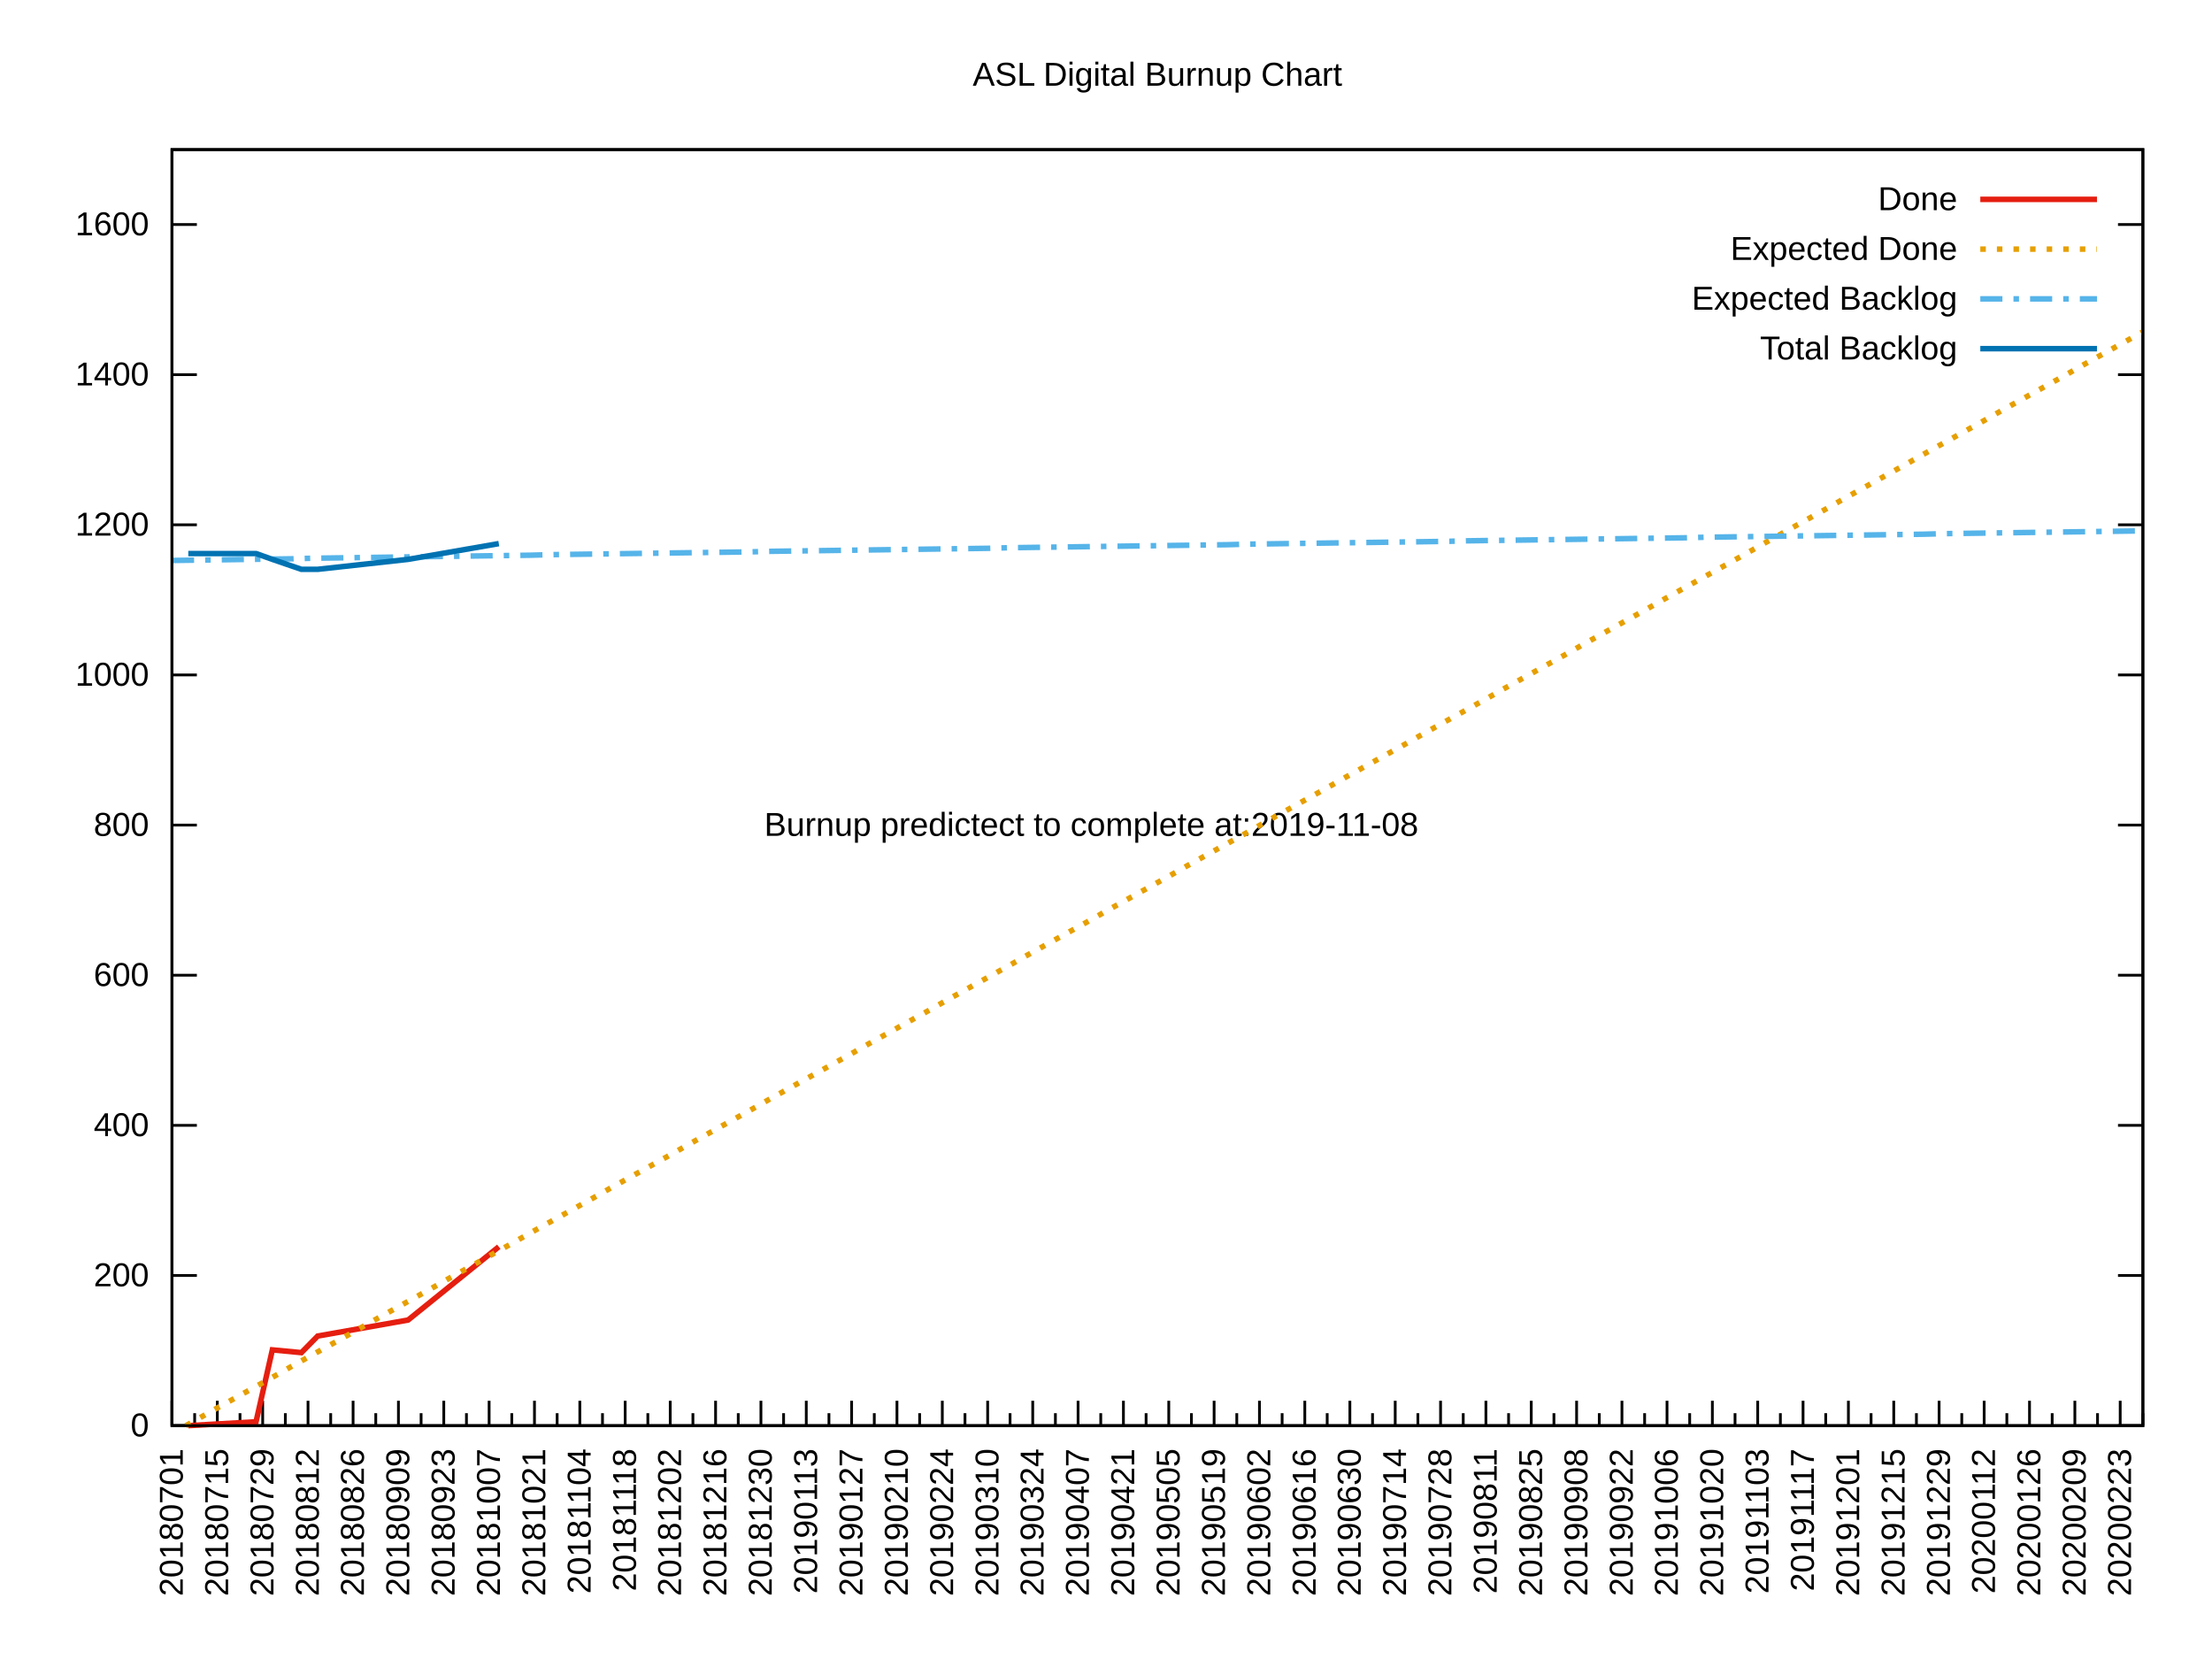
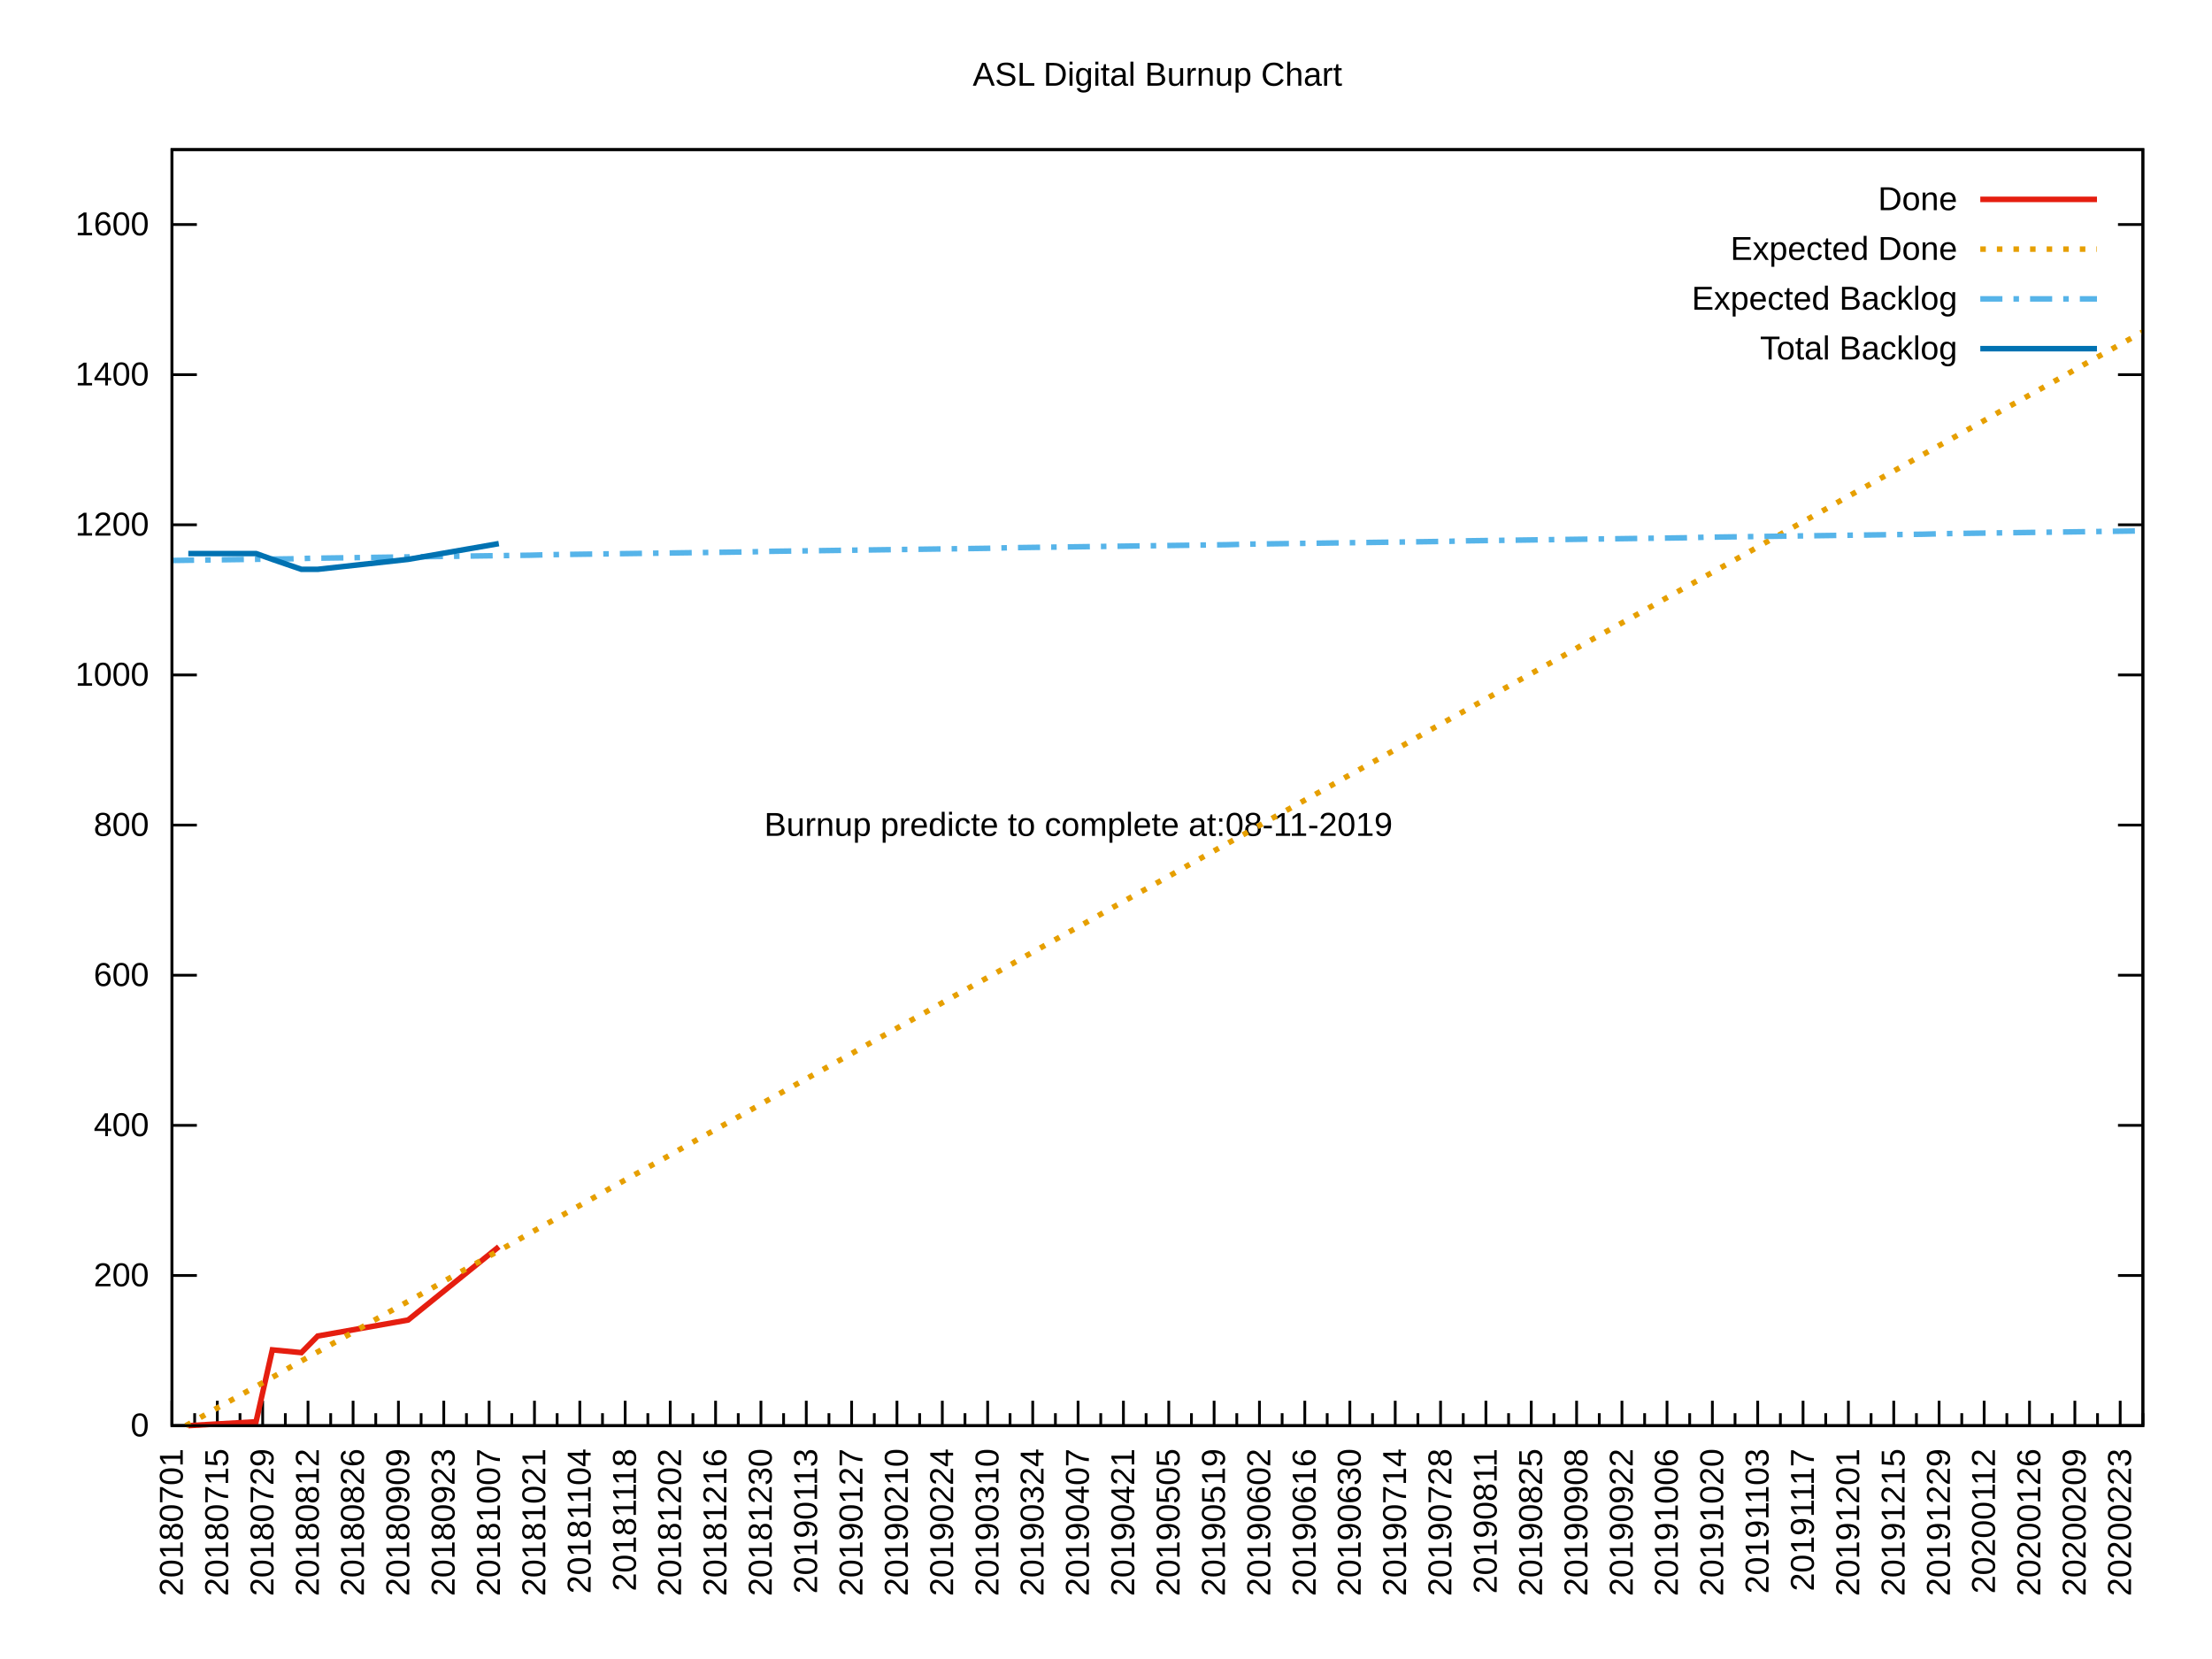
<svg xmlns="http://www.w3.org/2000/svg" xmlns:xlink="http://www.w3.org/1999/xlink" width="800" height="600" viewBox="0 0 800 600">
  <g id="gnuplot_canvas">
    <rect x="0" y="0" width="800" height="600" fill="none" />
    <defs>
      <circle id="gpDot" r="0.5" stroke-width="0.5" />
      <path id="gpPt0" stroke-width="0.222" stroke="currentColor" d="M-1,0 h2 M0,-1 v2" />
      <path id="gpPt1" stroke-width="0.222" stroke="currentColor" d="M-1,-1 L1,1 M1,-1 L-1,1" />
      <path id="gpPt2" stroke-width="0.222" stroke="currentColor" d="M-1,0 L1,0 M0,-1 L0,1 M-1,-1 L1,1 M-1,1 L1,-1" />
      <rect id="gpPt3" stroke-width="0.222" stroke="currentColor" x="-1" y="-1" width="2" height="2" />
      <rect id="gpPt4" stroke-width="0.222" stroke="currentColor" fill="currentColor" x="-1" y="-1" width="2" height="2" />
      <circle id="gpPt5" stroke-width="0.222" stroke="currentColor" cx="0" cy="0" r="1" />
      <use xlink:href="#gpPt5" id="gpPt6" fill="currentColor" stroke="none" />
      <path id="gpPt7" stroke-width="0.222" stroke="currentColor" d="M0,-1.33 L-1.33,0.67 L1.33,0.67 z" />
      <use xlink:href="#gpPt7" id="gpPt8" fill="currentColor" stroke="none" />
      <use xlink:href="#gpPt7" id="gpPt9" stroke="currentColor" transform="rotate(180)" />
      <use xlink:href="#gpPt9" id="gpPt10" fill="currentColor" stroke="none" />
      <use xlink:href="#gpPt3" id="gpPt11" stroke="currentColor" transform="rotate(45)" />
      <use xlink:href="#gpPt11" id="gpPt12" fill="currentColor" stroke="none" />
      <path id="gpPt13" stroke-width="0.222" stroke="currentColor" d="M0,1.330 L1.265,0.411 L0.782,-1.067 L-0.782,-1.076 L-1.265,0.411 z" />
      <use xlink:href="#gpPt13" id="gpPt14" fill="currentColor" stroke="none" />
      <filter id="textbox" filterUnits="objectBoundingBox" x="0" y="0" height="1" width="1">
        <feFlood flood-color="white" flood-opacity="1" result="bgnd" />
        <feComposite in="SourceGraphic" in2="bgnd" operator="atop" />
      </filter>
      <filter id="greybox" filterUnits="objectBoundingBox" x="0" y="0" height="1" width="1">
        <feFlood flood-color="lightgrey" flood-opacity="1" result="grey" />
        <feComposite in="SourceGraphic" in2="grey" operator="atop" />
      </filter>
    </defs>
    <g fill="none" color="white" stroke="currentColor" stroke-width="1.00" stroke-linecap="butt" stroke-linejoin="miter">
</g>
    <g fill="none" color="black" stroke="currentColor" stroke-width="1.00" stroke-linecap="butt" stroke-linejoin="miter">
      <path stroke="black" d="M62.2,515.6 L71.2,515.6 M775.0,515.6 L766.0,515.6  " />
      <g transform="translate(53.9,519.5)" stroke="none" fill="black" font-family="Arial" font-size="12.00" text-anchor="end">
        <text>
          <tspan font-family="Arial"> 0</tspan>
        </text>
      </g>
    </g>
    <g fill="none" color="black" stroke="currentColor" stroke-width="1.00" stroke-linecap="butt" stroke-linejoin="miter">
      <path stroke="black" d="M62.2,461.3 L71.2,461.3 M775.0,461.3 L766.0,461.3  " />
      <g transform="translate(53.9,465.2)" stroke="none" fill="black" font-family="Arial" font-size="12.00" text-anchor="end">
        <text>
          <tspan font-family="Arial"> 200</tspan>
        </text>
      </g>
    </g>
    <g fill="none" color="black" stroke="currentColor" stroke-width="1.00" stroke-linecap="butt" stroke-linejoin="miter">
      <path stroke="black" d="M62.2,407.0 L71.2,407.0 M775.0,407.0 L766.0,407.0  " />
      <g transform="translate(53.9,410.9)" stroke="none" fill="black" font-family="Arial" font-size="12.00" text-anchor="end">
        <text>
          <tspan font-family="Arial"> 400</tspan>
        </text>
      </g>
    </g>
    <g fill="none" color="black" stroke="currentColor" stroke-width="1.00" stroke-linecap="butt" stroke-linejoin="miter">
      <path stroke="black" d="M62.2,352.7 L71.2,352.7 M775.0,352.7 L766.0,352.7  " />
      <g transform="translate(53.9,356.6)" stroke="none" fill="black" font-family="Arial" font-size="12.00" text-anchor="end">
        <text>
          <tspan font-family="Arial"> 600</tspan>
        </text>
      </g>
    </g>
    <g fill="none" color="black" stroke="currentColor" stroke-width="1.00" stroke-linecap="butt" stroke-linejoin="miter">
      <path stroke="black" d="M62.2,298.4 L71.2,298.4 M775.0,298.4 L766.0,298.4  " />
      <g transform="translate(53.9,302.3)" stroke="none" fill="black" font-family="Arial" font-size="12.00" text-anchor="end">
        <text>
          <tspan font-family="Arial"> 800</tspan>
        </text>
      </g>
    </g>
    <g fill="none" color="black" stroke="currentColor" stroke-width="1.00" stroke-linecap="butt" stroke-linejoin="miter">
      <path stroke="black" d="M62.2,244.1 L71.2,244.1 M775.0,244.1 L766.0,244.1  " />
      <g transform="translate(53.9,248.0)" stroke="none" fill="black" font-family="Arial" font-size="12.00" text-anchor="end">
        <text>
          <tspan font-family="Arial"> 1000</tspan>
        </text>
      </g>
    </g>
    <g fill="none" color="black" stroke="currentColor" stroke-width="1.00" stroke-linecap="butt" stroke-linejoin="miter">
      <path stroke="black" d="M62.2,189.8 L71.2,189.8 M775.0,189.8 L766.0,189.8  " />
      <g transform="translate(53.9,193.7)" stroke="none" fill="black" font-family="Arial" font-size="12.00" text-anchor="end">
        <text>
          <tspan font-family="Arial"> 1200</tspan>
        </text>
      </g>
    </g>
    <g fill="none" color="black" stroke="currentColor" stroke-width="1.00" stroke-linecap="butt" stroke-linejoin="miter">
      <path stroke="black" d="M62.2,135.5 L71.2,135.5 M775.0,135.5 L766.0,135.5  " />
      <g transform="translate(53.9,139.4)" stroke="none" fill="black" font-family="Arial" font-size="12.00" text-anchor="end">
        <text>
          <tspan font-family="Arial"> 1400</tspan>
        </text>
      </g>
    </g>
    <g fill="none" color="black" stroke="currentColor" stroke-width="1.00" stroke-linecap="butt" stroke-linejoin="miter">
      <path stroke="black" d="M62.2,81.2 L71.2,81.2 M775.0,81.2 L766.0,81.2  " />
      <g transform="translate(53.9,85.1)" stroke="none" fill="black" font-family="Arial" font-size="12.00" text-anchor="end">
        <text>
          <tspan font-family="Arial"> 1600</tspan>
        </text>
      </g>
    </g>
    <g fill="none" color="black" stroke="currentColor" stroke-width="1.00" stroke-linecap="butt" stroke-linejoin="miter">
      <path stroke="black" d="M62.2,515.6 L62.2,506.6  " />
      <g transform="translate(66.1,523.9) rotate(270)" stroke="none" fill="black" font-family="Arial" font-size="12.00" text-anchor="end">
        <text>
          <tspan font-family="Arial">20180701</tspan>
        </text>
      </g>
    </g>
    <g fill="none" color="black" stroke="currentColor" stroke-width="1.00" stroke-linecap="butt" stroke-linejoin="miter">
      <path stroke="black" d="M70.4,515.6 L70.4,511.1 M78.6,515.6 L78.6,506.6  " />
      <g transform="translate(82.5,523.9) rotate(270)" stroke="none" fill="black" font-family="Arial" font-size="12.00" text-anchor="end">
        <text>
          <tspan font-family="Arial">20180715</tspan>
        </text>
      </g>
    </g>
    <g fill="none" color="black" stroke="currentColor" stroke-width="1.00" stroke-linecap="butt" stroke-linejoin="miter">
      <path stroke="black" d="M86.8,515.6 L86.8,511.1 M95.0,515.6 L95.0,506.6  " />
      <g transform="translate(98.9,523.9) rotate(270)" stroke="none" fill="black" font-family="Arial" font-size="12.00" text-anchor="end">
        <text>
          <tspan font-family="Arial">20180729</tspan>
        </text>
      </g>
    </g>
    <g fill="none" color="black" stroke="currentColor" stroke-width="1.00" stroke-linecap="butt" stroke-linejoin="miter">
      <path stroke="black" d="M103.2,515.6 L103.2,511.1 M111.4,515.6 L111.4,506.6  " />
      <g transform="translate(115.3,523.9) rotate(270)" stroke="none" fill="black" font-family="Arial" font-size="12.00" text-anchor="end">
        <text>
          <tspan font-family="Arial">20180812</tspan>
        </text>
      </g>
    </g>
    <g fill="none" color="black" stroke="currentColor" stroke-width="1.00" stroke-linecap="butt" stroke-linejoin="miter">
      <path stroke="black" d="M119.6,515.6 L119.6,511.1 M127.7,515.6 L127.7,506.6  " />
      <g transform="translate(131.6,523.9) rotate(270)" stroke="none" fill="black" font-family="Arial" font-size="12.00" text-anchor="end">
        <text>
          <tspan font-family="Arial">20180826</tspan>
        </text>
      </g>
    </g>
    <g fill="none" color="black" stroke="currentColor" stroke-width="1.00" stroke-linecap="butt" stroke-linejoin="miter">
      <path stroke="black" d="M135.9,515.6 L135.9,511.1 M144.1,515.6 L144.1,506.6  " />
      <g transform="translate(148.0,523.9) rotate(270)" stroke="none" fill="black" font-family="Arial" font-size="12.00" text-anchor="end">
        <text>
          <tspan font-family="Arial">20180909</tspan>
        </text>
      </g>
    </g>
    <g fill="none" color="black" stroke="currentColor" stroke-width="1.00" stroke-linecap="butt" stroke-linejoin="miter">
      <path stroke="black" d="M152.3,515.6 L152.3,511.1 M160.5,515.6 L160.5,506.6  " />
      <g transform="translate(164.4,523.9) rotate(270)" stroke="none" fill="black" font-family="Arial" font-size="12.00" text-anchor="end">
        <text>
          <tspan font-family="Arial">20180923</tspan>
        </text>
      </g>
    </g>
    <g fill="none" color="black" stroke="currentColor" stroke-width="1.00" stroke-linecap="butt" stroke-linejoin="miter">
      <path stroke="black" d="M168.7,515.6 L168.7,511.1 M176.9,515.6 L176.9,506.6  " />
      <g transform="translate(180.8,523.9) rotate(270)" stroke="none" fill="black" font-family="Arial" font-size="12.00" text-anchor="end">
        <text>
          <tspan font-family="Arial">20181007</tspan>
        </text>
      </g>
    </g>
    <g fill="none" color="black" stroke="currentColor" stroke-width="1.00" stroke-linecap="butt" stroke-linejoin="miter">
      <path stroke="black" d="M185.1,515.6 L185.1,511.1 M193.3,515.6 L193.3,506.6  " />
      <g transform="translate(197.2,523.9) rotate(270)" stroke="none" fill="black" font-family="Arial" font-size="12.00" text-anchor="end">
        <text>
          <tspan font-family="Arial">20181021</tspan>
        </text>
      </g>
    </g>
    <g fill="none" color="black" stroke="currentColor" stroke-width="1.00" stroke-linecap="butt" stroke-linejoin="miter">
      <path stroke="black" d="M201.5,515.6 L201.5,511.1 M209.7,515.6 L209.7,506.6  " />
      <g transform="translate(213.6,523.9) rotate(270)" stroke="none" fill="black" font-family="Arial" font-size="12.00" text-anchor="end">
        <text>
          <tspan font-family="Arial">20181104</tspan>
        </text>
      </g>
    </g>
    <g fill="none" color="black" stroke="currentColor" stroke-width="1.00" stroke-linecap="butt" stroke-linejoin="miter">
      <path stroke="black" d="M217.9,515.6 L217.9,511.1 M226.1,515.6 L226.1,506.6  " />
      <g transform="translate(230.0,523.9) rotate(270)" stroke="none" fill="black" font-family="Arial" font-size="12.00" text-anchor="end">
        <text>
          <tspan font-family="Arial">20181118</tspan>
        </text>
      </g>
    </g>
    <g fill="none" color="black" stroke="currentColor" stroke-width="1.00" stroke-linecap="butt" stroke-linejoin="miter">
      <path stroke="black" d="M234.3,515.6 L234.3,511.1 M242.4,515.6 L242.4,506.6  " />
      <g transform="translate(246.3,523.9) rotate(270)" stroke="none" fill="black" font-family="Arial" font-size="12.00" text-anchor="end">
        <text>
          <tspan font-family="Arial">20181202</tspan>
        </text>
      </g>
    </g>
    <g fill="none" color="black" stroke="currentColor" stroke-width="1.00" stroke-linecap="butt" stroke-linejoin="miter">
      <path stroke="black" d="M250.6,515.6 L250.6,511.1 M258.8,515.6 L258.8,506.6  " />
      <g transform="translate(262.7,523.9) rotate(270)" stroke="none" fill="black" font-family="Arial" font-size="12.00" text-anchor="end">
        <text>
          <tspan font-family="Arial">20181216</tspan>
        </text>
      </g>
    </g>
    <g fill="none" color="black" stroke="currentColor" stroke-width="1.00" stroke-linecap="butt" stroke-linejoin="miter">
      <path stroke="black" d="M267.0,515.6 L267.0,511.1 M275.2,515.6 L275.2,506.6  " />
      <g transform="translate(279.1,523.9) rotate(270)" stroke="none" fill="black" font-family="Arial" font-size="12.00" text-anchor="end">
        <text>
          <tspan font-family="Arial">20181230</tspan>
        </text>
      </g>
    </g>
    <g fill="none" color="black" stroke="currentColor" stroke-width="1.00" stroke-linecap="butt" stroke-linejoin="miter">
      <path stroke="black" d="M283.4,515.6 L283.4,511.1 M291.6,515.6 L291.6,506.6  " />
      <g transform="translate(295.5,523.9) rotate(270)" stroke="none" fill="black" font-family="Arial" font-size="12.00" text-anchor="end">
        <text>
          <tspan font-family="Arial">20190113</tspan>
        </text>
      </g>
    </g>
    <g fill="none" color="black" stroke="currentColor" stroke-width="1.00" stroke-linecap="butt" stroke-linejoin="miter">
      <path stroke="black" d="M299.8,515.6 L299.8,511.1 M308.0,515.6 L308.0,506.6  " />
      <g transform="translate(311.9,523.9) rotate(270)" stroke="none" fill="black" font-family="Arial" font-size="12.00" text-anchor="end">
        <text>
          <tspan font-family="Arial">20190127</tspan>
        </text>
      </g>
    </g>
    <g fill="none" color="black" stroke="currentColor" stroke-width="1.00" stroke-linecap="butt" stroke-linejoin="miter">
      <path stroke="black" d="M316.2,515.6 L316.2,511.1 M324.4,515.6 L324.4,506.6  " />
      <g transform="translate(328.3,523.9) rotate(270)" stroke="none" fill="black" font-family="Arial" font-size="12.00" text-anchor="end">
        <text>
          <tspan font-family="Arial">20190210</tspan>
        </text>
      </g>
    </g>
    <g fill="none" color="black" stroke="currentColor" stroke-width="1.00" stroke-linecap="butt" stroke-linejoin="miter">
      <path stroke="black" d="M332.6,515.6 L332.6,511.1 M340.8,515.6 L340.8,506.6  " />
      <g transform="translate(344.7,523.9) rotate(270)" stroke="none" fill="black" font-family="Arial" font-size="12.00" text-anchor="end">
        <text>
          <tspan font-family="Arial">20190224</tspan>
        </text>
      </g>
    </g>
    <g fill="none" color="black" stroke="currentColor" stroke-width="1.00" stroke-linecap="butt" stroke-linejoin="miter">
      <path stroke="black" d="M349.0,515.6 L349.0,511.1 M357.2,515.6 L357.2,506.6  " />
      <g transform="translate(361.1,523.9) rotate(270)" stroke="none" fill="black" font-family="Arial" font-size="12.00" text-anchor="end">
        <text>
          <tspan font-family="Arial">20190310</tspan>
        </text>
      </g>
    </g>
    <g fill="none" color="black" stroke="currentColor" stroke-width="1.00" stroke-linecap="butt" stroke-linejoin="miter">
      <path stroke="black" d="M365.3,515.6 L365.3,511.1 M373.5,515.6 L373.5,506.6  " />
      <g transform="translate(377.4,523.9) rotate(270)" stroke="none" fill="black" font-family="Arial" font-size="12.00" text-anchor="end">
        <text>
          <tspan font-family="Arial">20190324</tspan>
        </text>
      </g>
    </g>
    <g fill="none" color="black" stroke="currentColor" stroke-width="1.00" stroke-linecap="butt" stroke-linejoin="miter">
      <path stroke="black" d="M381.7,515.6 L381.7,511.1 M389.9,515.6 L389.9,506.6  " />
      <g transform="translate(393.8,523.9) rotate(270)" stroke="none" fill="black" font-family="Arial" font-size="12.00" text-anchor="end">
        <text>
          <tspan font-family="Arial">20190407</tspan>
        </text>
      </g>
    </g>
    <g fill="none" color="black" stroke="currentColor" stroke-width="1.00" stroke-linecap="butt" stroke-linejoin="miter">
      <path stroke="black" d="M398.1,515.6 L398.1,511.1 M406.3,515.6 L406.3,506.6  " />
      <g transform="translate(410.2,523.9) rotate(270)" stroke="none" fill="black" font-family="Arial" font-size="12.00" text-anchor="end">
        <text>
          <tspan font-family="Arial">20190421</tspan>
        </text>
      </g>
    </g>
    <g fill="none" color="black" stroke="currentColor" stroke-width="1.00" stroke-linecap="butt" stroke-linejoin="miter">
      <path stroke="black" d="M414.5,515.6 L414.5,511.1 M422.7,515.6 L422.7,506.6  " />
      <g transform="translate(426.6,523.9) rotate(270)" stroke="none" fill="black" font-family="Arial" font-size="12.00" text-anchor="end">
        <text>
          <tspan font-family="Arial">20190505</tspan>
        </text>
      </g>
    </g>
    <g fill="none" color="black" stroke="currentColor" stroke-width="1.00" stroke-linecap="butt" stroke-linejoin="miter">
      <path stroke="black" d="M430.9,515.6 L430.9,511.1 M439.1,515.6 L439.1,506.6  " />
      <g transform="translate(443.0,523.9) rotate(270)" stroke="none" fill="black" font-family="Arial" font-size="12.00" text-anchor="end">
        <text>
          <tspan font-family="Arial">20190519</tspan>
        </text>
      </g>
    </g>
    <g fill="none" color="black" stroke="currentColor" stroke-width="1.00" stroke-linecap="butt" stroke-linejoin="miter">
      <path stroke="black" d="M447.3,515.6 L447.3,511.1 M455.5,515.6 L455.5,506.6  " />
      <g transform="translate(459.4,523.9) rotate(270)" stroke="none" fill="black" font-family="Arial" font-size="12.00" text-anchor="end">
        <text>
          <tspan font-family="Arial">20190602</tspan>
        </text>
      </g>
    </g>
    <g fill="none" color="black" stroke="currentColor" stroke-width="1.00" stroke-linecap="butt" stroke-linejoin="miter">
      <path stroke="black" d="M463.7,515.6 L463.7,511.1 M471.9,515.6 L471.9,506.6  " />
      <g transform="translate(475.8,523.9) rotate(270)" stroke="none" fill="black" font-family="Arial" font-size="12.00" text-anchor="end">
        <text>
          <tspan font-family="Arial">20190616</tspan>
        </text>
      </g>
    </g>
    <g fill="none" color="black" stroke="currentColor" stroke-width="1.00" stroke-linecap="butt" stroke-linejoin="miter">
      <path stroke="black" d="M480.0,515.6 L480.0,511.1 M488.2,515.6 L488.2,506.6  " />
      <g transform="translate(492.1,523.9) rotate(270)" stroke="none" fill="black" font-family="Arial" font-size="12.00" text-anchor="end">
        <text>
          <tspan font-family="Arial">20190630</tspan>
        </text>
      </g>
    </g>
    <g fill="none" color="black" stroke="currentColor" stroke-width="1.00" stroke-linecap="butt" stroke-linejoin="miter">
      <path stroke="black" d="M496.4,515.6 L496.4,511.1 M504.6,515.6 L504.6,506.6  " />
      <g transform="translate(508.5,523.9) rotate(270)" stroke="none" fill="black" font-family="Arial" font-size="12.00" text-anchor="end">
        <text>
          <tspan font-family="Arial">20190714</tspan>
        </text>
      </g>
    </g>
    <g fill="none" color="black" stroke="currentColor" stroke-width="1.00" stroke-linecap="butt" stroke-linejoin="miter">
      <path stroke="black" d="M512.8,515.6 L512.8,511.1 M521.0,515.6 L521.0,506.6  " />
      <g transform="translate(524.9,523.9) rotate(270)" stroke="none" fill="black" font-family="Arial" font-size="12.00" text-anchor="end">
        <text>
          <tspan font-family="Arial">20190728</tspan>
        </text>
      </g>
    </g>
    <g fill="none" color="black" stroke="currentColor" stroke-width="1.00" stroke-linecap="butt" stroke-linejoin="miter">
      <path stroke="black" d="M529.2,515.6 L529.2,511.1 M537.4,515.6 L537.4,506.6  " />
      <g transform="translate(541.3,523.9) rotate(270)" stroke="none" fill="black" font-family="Arial" font-size="12.00" text-anchor="end">
        <text>
          <tspan font-family="Arial">20190811</tspan>
        </text>
      </g>
    </g>
    <g fill="none" color="black" stroke="currentColor" stroke-width="1.00" stroke-linecap="butt" stroke-linejoin="miter">
      <path stroke="black" d="M545.6,515.6 L545.6,511.1 M553.8,515.6 L553.8,506.6  " />
      <g transform="translate(557.7,523.9) rotate(270)" stroke="none" fill="black" font-family="Arial" font-size="12.00" text-anchor="end">
        <text>
          <tspan font-family="Arial">20190825</tspan>
        </text>
      </g>
    </g>
    <g fill="none" color="black" stroke="currentColor" stroke-width="1.00" stroke-linecap="butt" stroke-linejoin="miter">
      <path stroke="black" d="M562.0,515.6 L562.0,511.1 M570.2,515.6 L570.2,506.6  " />
      <g transform="translate(574.1,523.9) rotate(270)" stroke="none" fill="black" font-family="Arial" font-size="12.00" text-anchor="end">
        <text>
          <tspan font-family="Arial">20190908</tspan>
        </text>
      </g>
    </g>
    <g fill="none" color="black" stroke="currentColor" stroke-width="1.00" stroke-linecap="butt" stroke-linejoin="miter">
      <path stroke="black" d="M578.4,515.6 L578.4,511.1 M586.6,515.6 L586.6,506.6  " />
      <g transform="translate(590.5,523.9) rotate(270)" stroke="none" fill="black" font-family="Arial" font-size="12.00" text-anchor="end">
        <text>
          <tspan font-family="Arial">20190922</tspan>
        </text>
      </g>
    </g>
    <g fill="none" color="black" stroke="currentColor" stroke-width="1.00" stroke-linecap="butt" stroke-linejoin="miter">
      <path stroke="black" d="M594.8,515.6 L594.8,511.1 M602.9,515.6 L602.9,506.6  " />
      <g transform="translate(606.8,523.9) rotate(270)" stroke="none" fill="black" font-family="Arial" font-size="12.00" text-anchor="end">
        <text>
          <tspan font-family="Arial">20191006</tspan>
        </text>
      </g>
    </g>
    <g fill="none" color="black" stroke="currentColor" stroke-width="1.00" stroke-linecap="butt" stroke-linejoin="miter">
      <path stroke="black" d="M611.1,515.6 L611.1,511.1 M619.3,515.6 L619.3,506.6  " />
      <g transform="translate(623.2,523.9) rotate(270)" stroke="none" fill="black" font-family="Arial" font-size="12.00" text-anchor="end">
        <text>
          <tspan font-family="Arial">20191020</tspan>
        </text>
      </g>
    </g>
    <g fill="none" color="black" stroke="currentColor" stroke-width="1.00" stroke-linecap="butt" stroke-linejoin="miter">
      <path stroke="black" d="M627.5,515.6 L627.5,511.1 M635.7,515.6 L635.7,506.6  " />
      <g transform="translate(639.6,523.9) rotate(270)" stroke="none" fill="black" font-family="Arial" font-size="12.00" text-anchor="end">
        <text>
          <tspan font-family="Arial">20191103</tspan>
        </text>
      </g>
    </g>
    <g fill="none" color="black" stroke="currentColor" stroke-width="1.00" stroke-linecap="butt" stroke-linejoin="miter">
      <path stroke="black" d="M643.9,515.6 L643.9,511.1 M652.1,515.6 L652.1,506.6  " />
      <g transform="translate(656.0,523.9) rotate(270)" stroke="none" fill="black" font-family="Arial" font-size="12.00" text-anchor="end">
        <text>
          <tspan font-family="Arial">20191117</tspan>
        </text>
      </g>
    </g>
    <g fill="none" color="black" stroke="currentColor" stroke-width="1.00" stroke-linecap="butt" stroke-linejoin="miter">
      <path stroke="black" d="M660.3,515.6 L660.3,511.1 M668.5,515.6 L668.5,506.6  " />
      <g transform="translate(672.4,523.9) rotate(270)" stroke="none" fill="black" font-family="Arial" font-size="12.00" text-anchor="end">
        <text>
          <tspan font-family="Arial">20191201</tspan>
        </text>
      </g>
    </g>
    <g fill="none" color="black" stroke="currentColor" stroke-width="1.00" stroke-linecap="butt" stroke-linejoin="miter">
      <path stroke="black" d="M676.7,515.6 L676.7,511.1 M684.9,515.6 L684.9,506.6  " />
      <g transform="translate(688.8,523.9) rotate(270)" stroke="none" fill="black" font-family="Arial" font-size="12.00" text-anchor="end">
        <text>
          <tspan font-family="Arial">20191215</tspan>
        </text>
      </g>
    </g>
    <g fill="none" color="black" stroke="currentColor" stroke-width="1.00" stroke-linecap="butt" stroke-linejoin="miter">
      <path stroke="black" d="M693.1,515.6 L693.1,511.1 M701.3,515.6 L701.3,506.6  " />
      <g transform="translate(705.2,523.9) rotate(270)" stroke="none" fill="black" font-family="Arial" font-size="12.00" text-anchor="end">
        <text>
          <tspan font-family="Arial">20191229</tspan>
        </text>
      </g>
    </g>
    <g fill="none" color="black" stroke="currentColor" stroke-width="1.00" stroke-linecap="butt" stroke-linejoin="miter">
      <path stroke="black" d="M709.5,515.6 L709.5,511.1 M717.6,515.6 L717.6,506.6  " />
      <g transform="translate(721.5,523.9) rotate(270)" stroke="none" fill="black" font-family="Arial" font-size="12.00" text-anchor="end">
        <text>
          <tspan font-family="Arial">20200112</tspan>
        </text>
      </g>
    </g>
    <g fill="none" color="black" stroke="currentColor" stroke-width="1.00" stroke-linecap="butt" stroke-linejoin="miter">
      <path stroke="black" d="M725.8,515.6 L725.8,511.1 M734.0,515.6 L734.0,506.6  " />
      <g transform="translate(737.9,523.9) rotate(270)" stroke="none" fill="black" font-family="Arial" font-size="12.00" text-anchor="end">
        <text>
          <tspan font-family="Arial">20200126</tspan>
        </text>
      </g>
    </g>
    <g fill="none" color="black" stroke="currentColor" stroke-width="1.00" stroke-linecap="butt" stroke-linejoin="miter">
      <path stroke="black" d="M742.2,515.6 L742.2,511.1 M750.4,515.6 L750.4,506.6  " />
      <g transform="translate(754.3,523.9) rotate(270)" stroke="none" fill="black" font-family="Arial" font-size="12.00" text-anchor="end">
        <text>
          <tspan font-family="Arial">20200209</tspan>
        </text>
      </g>
    </g>
    <g fill="none" color="black" stroke="currentColor" stroke-width="1.00" stroke-linecap="butt" stroke-linejoin="miter">
      <path stroke="black" d="M758.6,515.6 L758.6,511.1 M766.8,515.6 L766.8,506.6  " />
      <g transform="translate(770.7,523.9) rotate(270)" stroke="none" fill="black" font-family="Arial" font-size="12.00" text-anchor="end">
        <text>
          <tspan font-family="Arial">20200223</tspan>
        </text>
      </g>
    </g>
    <g fill="none" color="black" stroke="currentColor" stroke-width="1.00" stroke-linecap="butt" stroke-linejoin="miter">
      <path stroke="black" d="M775.0,515.6 L775.0,511.1  " />
    </g>
    <g fill="none" color="black" stroke="currentColor" stroke-width="1.00" stroke-linecap="butt" stroke-linejoin="miter">
      <path stroke="black" d="M62.2,54.1 L62.2,515.6 L775.0,515.6 L775.0,54.1 L62.2,54.1 Z  " />
      <g transform="translate(276.4,302.3)" stroke="none" fill="black" font-family="Arial" font-size="12.00" text-anchor="start">
        <text>
-           <tspan font-family="Arial">Burnup predictect to complete at:2019-11-08</tspan>
+           <tspan font-family="Arial">Burnup predicte to complete at:08-11-2019</tspan>
        </text>
      </g>
    </g>
    <g fill="none" color="black" stroke="currentColor" stroke-width="1.00" stroke-linecap="butt" stroke-linejoin="miter">
      <g transform="translate(418.6,31.0)" stroke="none" fill="black" font-family="Arial" font-size="12.00" text-anchor="middle">
        <text>
          <tspan font-family="Arial">ASL Digital Burnup Chart</tspan>
        </text>
      </g>
    </g>
    <g id="gnuplot_plot_1">
      <g fill="none" color="white" stroke="black" stroke-width="2.00" stroke-linecap="butt" stroke-linejoin="miter">
</g>
      <g fill="none" color="black" stroke="currentColor" stroke-width="2.00" stroke-linecap="butt" stroke-linejoin="miter">
        <g transform="translate(707.9,76.0)" stroke="none" fill="black" font-family="Arial" font-size="12.00" text-anchor="end">
          <text>
            <tspan font-family="Arial">Done</tspan>
          </text>
        </g>
      </g>
      <g fill="none" color="black" stroke="currentColor" stroke-width="2.00" stroke-linecap="butt" stroke-linejoin="miter">
        <path stroke="rgb(229,  30,  16)" d="M716.2,72.1 L758.4,72.1 M68.1,515.6 L92.6,514.2 L98.5,488.2 L109.0,489.2 L114.9,483.2 L147.6,477.4   L180.4,450.9  " />
      </g>
    </g>
    <g id="gnuplot_plot_2">
      <g fill="none" color="black" stroke="currentColor" stroke-width="2.00" stroke-linecap="butt" stroke-linejoin="miter">
        <g transform="translate(707.9,94.0)" stroke="none" fill="black" font-family="Arial" font-size="12.00" text-anchor="end">
          <text>
            <tspan font-family="Arial">Expected Done</tspan>
          </text>
        </g>
      </g>
      <g fill="none" color="black" stroke="currentColor" stroke-width="2.00" stroke-linecap="butt" stroke-linejoin="miter">
        <path stroke="rgb(230, 159,   0)" stroke-dasharray=" 2,4" d="M716.2,90.1 L758.4,90.1 M67.2,515.6 L69.4,514.4 L76.6,510.3 L83.8,506.3 L91.0,502.3 L98.2,498.3   L105.4,494.2 L112.6,490.2 L119.8,486.2 L127.0,482.2 L134.2,478.1 L141.4,474.1 L148.6,470.1 L155.8,466.1   L163.0,462.0 L170.2,458.0 L177.4,454.0 L184.6,450.0 L191.8,445.9 L199.0,441.9 L206.2,437.9 L213.4,433.9   L220.6,429.8 L227.8,425.8 L235.0,421.8 L242.2,417.8 L249.4,413.7 L256.6,409.7 L263.8,405.7 L271.0,401.7   L278.2,397.6 L285.4,393.6 L292.6,389.6 L299.8,385.6 L307.0,381.6 L314.2,377.5 L321.4,373.5 L328.6,369.5   L335.8,365.5 L343.0,361.4 L350.2,357.4 L357.4,353.4 L364.6,349.4 L371.8,345.3 L379.0,341.3 L386.2,337.3   L393.4,333.3 L400.6,329.2 L407.8,325.2 L415.0,321.2 L422.2,317.2 L429.4,313.1 L436.6,309.1 L443.8,305.1   L451.0,301.1 L458.2,297.0 L465.4,293.0 L472.6,289.0 L479.8,285.0 L487.0,280.9 L494.2,276.9 L501.4,272.9   L508.6,268.9 L515.8,264.8 L523.0,260.8 L530.2,256.8 L537.4,252.8 L544.6,248.7 L551.8,244.7 L559.0,240.7   L566.2,236.7 L573.4,232.6 L580.6,228.6 L587.8,224.6 L595.0,220.6 L602.2,216.5 L609.4,212.5 L616.6,208.5   L623.8,204.5 L631.0,200.5 L638.2,196.4 L645.4,192.4 L652.6,188.4 L659.8,184.4 L667.0,180.3 L674.2,176.3   L681.4,172.3 L688.6,168.3 L695.8,164.2 L703.0,160.2 L710.2,156.2 L717.4,152.2 L724.6,148.1 L731.8,144.1   L739.0,140.1 L746.2,136.1 L753.4,132.0 L760.6,128.0 L767.8,124.0 L775.0,120.0  " />
      </g>
    </g>
    <g id="gnuplot_plot_3">
      <g fill="none" color="black" stroke="currentColor" stroke-width="2.00" stroke-linecap="butt" stroke-linejoin="miter">
        <g transform="translate(707.9,112.0)" stroke="none" fill="black" font-family="Arial" font-size="12.00" text-anchor="end">
          <text>
            <tspan font-family="Arial">Expected Backlog</tspan>
          </text>
        </g>
      </g>
      <g fill="none" color="black" stroke="currentColor" stroke-width="2.00" stroke-linecap="butt" stroke-linejoin="miter">
        <path stroke="rgb( 86, 180, 233)" stroke-dasharray=" 8,4,2,4" d="M716.2,108.1 L758.4,108.1 M62.2,202.7 L69.4,202.6 L76.6,202.5 L83.8,202.4 L91.0,202.3 L98.2,202.2   L105.4,202.1 L112.6,201.9 L119.8,201.8 L127.0,201.7 L134.2,201.6 L141.4,201.5 L148.6,201.4 L155.8,201.3   L163.0,201.2 L170.2,201.1 L177.4,201.0 L184.6,200.9 L191.8,200.8 L199.0,200.6 L206.2,200.5 L213.4,200.4   L220.6,200.3 L227.8,200.2 L235.0,200.1 L242.2,200.0 L249.4,199.9 L256.6,199.8 L263.8,199.7 L271.0,199.6   L278.2,199.4 L285.4,199.3 L292.6,199.2 L299.8,199.1 L307.0,199.0 L314.2,198.9 L321.4,198.8 L328.6,198.7   L335.8,198.6 L343.0,198.5 L350.2,198.4 L357.4,198.3 L364.6,198.1 L371.8,198.0 L379.0,197.9 L386.2,197.8   L393.4,197.7 L400.6,197.6 L407.8,197.5 L415.0,197.4 L422.2,197.3 L429.4,197.2 L436.6,197.1 L443.8,197.0   L451.0,196.8 L458.2,196.7 L465.4,196.6 L472.6,196.5 L479.8,196.4 L487.0,196.3 L494.2,196.2 L501.4,196.1   L508.6,196.0 L515.8,195.9 L523.0,195.8 L530.2,195.6 L537.4,195.5 L544.6,195.4 L551.8,195.3 L559.0,195.2   L566.2,195.1 L573.4,195.0 L580.6,194.9 L587.8,194.8 L595.0,194.7 L602.2,194.6 L609.4,194.5 L616.6,194.3   L623.8,194.2 L631.0,194.1 L638.2,194.0 L645.4,193.9 L652.6,193.8 L659.8,193.7 L667.0,193.6 L674.2,193.5   L681.4,193.4 L688.6,193.3 L695.8,193.2 L703.0,193.0 L710.2,192.9 L717.4,192.8 L724.6,192.7 L731.8,192.6   L739.0,192.5 L746.2,192.4 L753.4,192.3 L760.6,192.2 L767.8,192.1 L775.0,192.0  " />
      </g>
    </g>
    <g id="gnuplot_plot_4">
      <g fill="none" color="black" stroke="currentColor" stroke-width="2.00" stroke-linecap="butt" stroke-linejoin="miter">
        <g transform="translate(707.9,130.0)" stroke="none" fill="black" font-family="Arial" font-size="12.00" text-anchor="end">
          <text>
            <tspan font-family="Arial">Total Backlog</tspan>
          </text>
        </g>
      </g>
      <g fill="none" color="black" stroke="currentColor" stroke-width="2.00" stroke-linecap="butt" stroke-linejoin="miter">
        <path stroke="rgb(  0, 114, 178)" d="M716.2,126.1 L758.4,126.1 M68.1,200.2 L92.6,200.2 L98.5,202.3 L109.0,205.9 L114.9,205.9 L147.6,202.3   L180.4,196.6  " />
      </g>
    </g>
    <g fill="none" color="black" stroke="currentColor" stroke-width="2.00" stroke-linecap="butt" stroke-linejoin="miter">
</g>
    <g fill="none" color="black" stroke="black" stroke-width="1.00" stroke-linecap="butt" stroke-linejoin="miter">
</g>
    <g fill="none" color="black" stroke="currentColor" stroke-width="1.00" stroke-linecap="butt" stroke-linejoin="miter">
      <path stroke="black" d="M62.2,54.1 L62.2,515.6 L775.0,515.6 L775.0,54.1 L62.2,54.1 Z  " />
    </g>
    <g fill="none" color="black" stroke="currentColor" stroke-width="1.00" stroke-linecap="butt" stroke-linejoin="miter">
</g>
  </g>
</svg>
